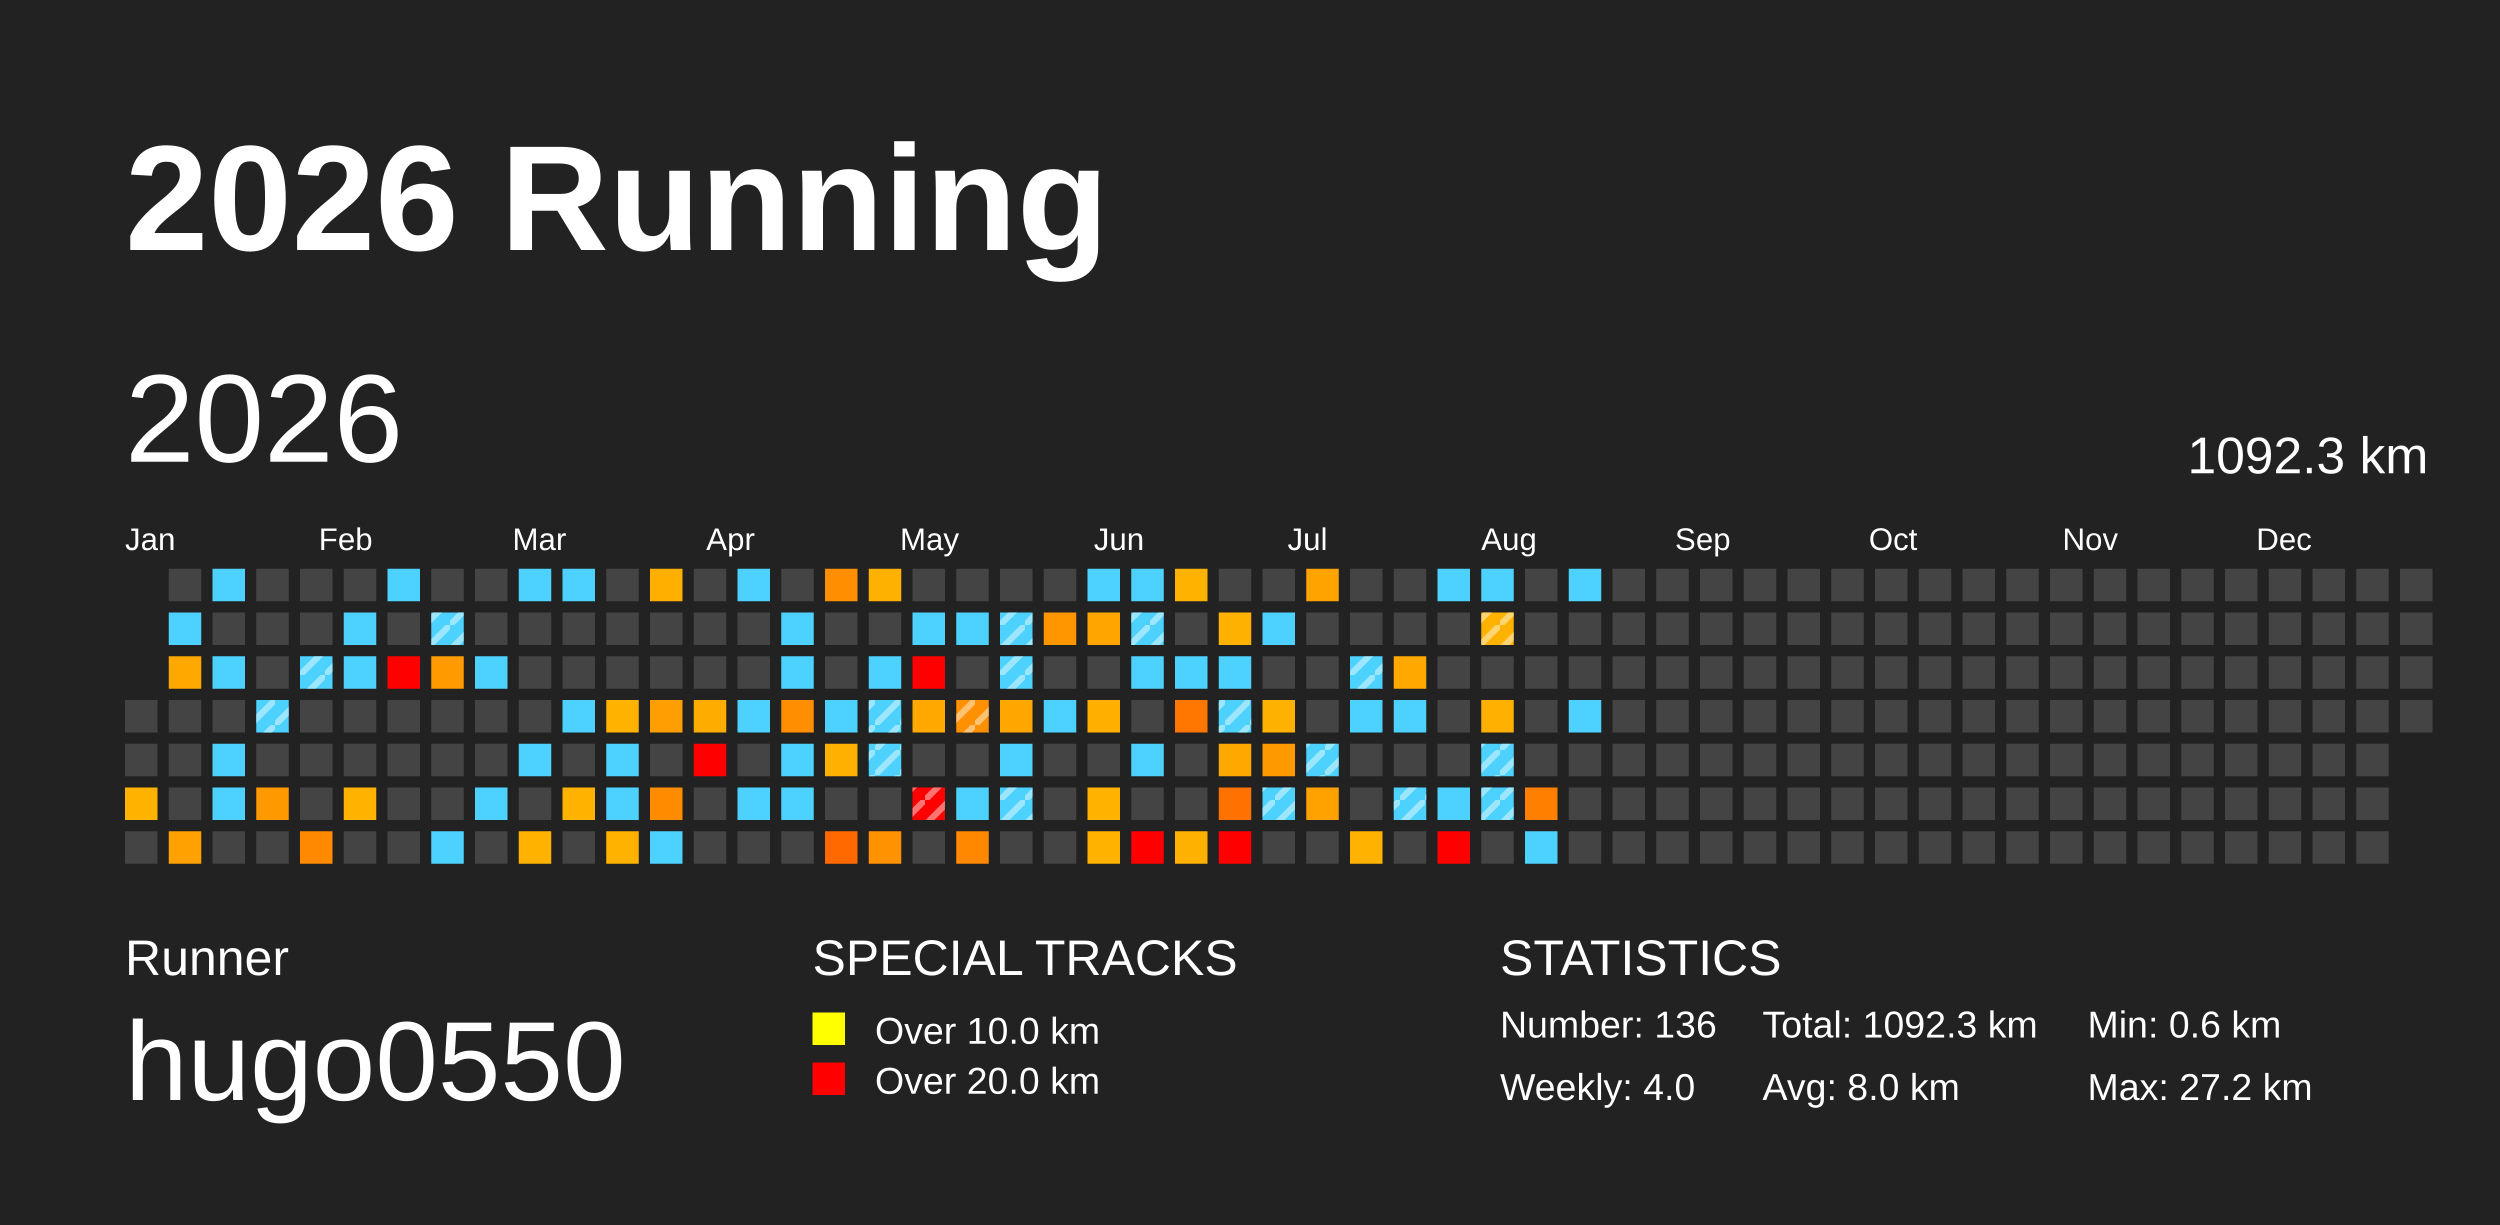
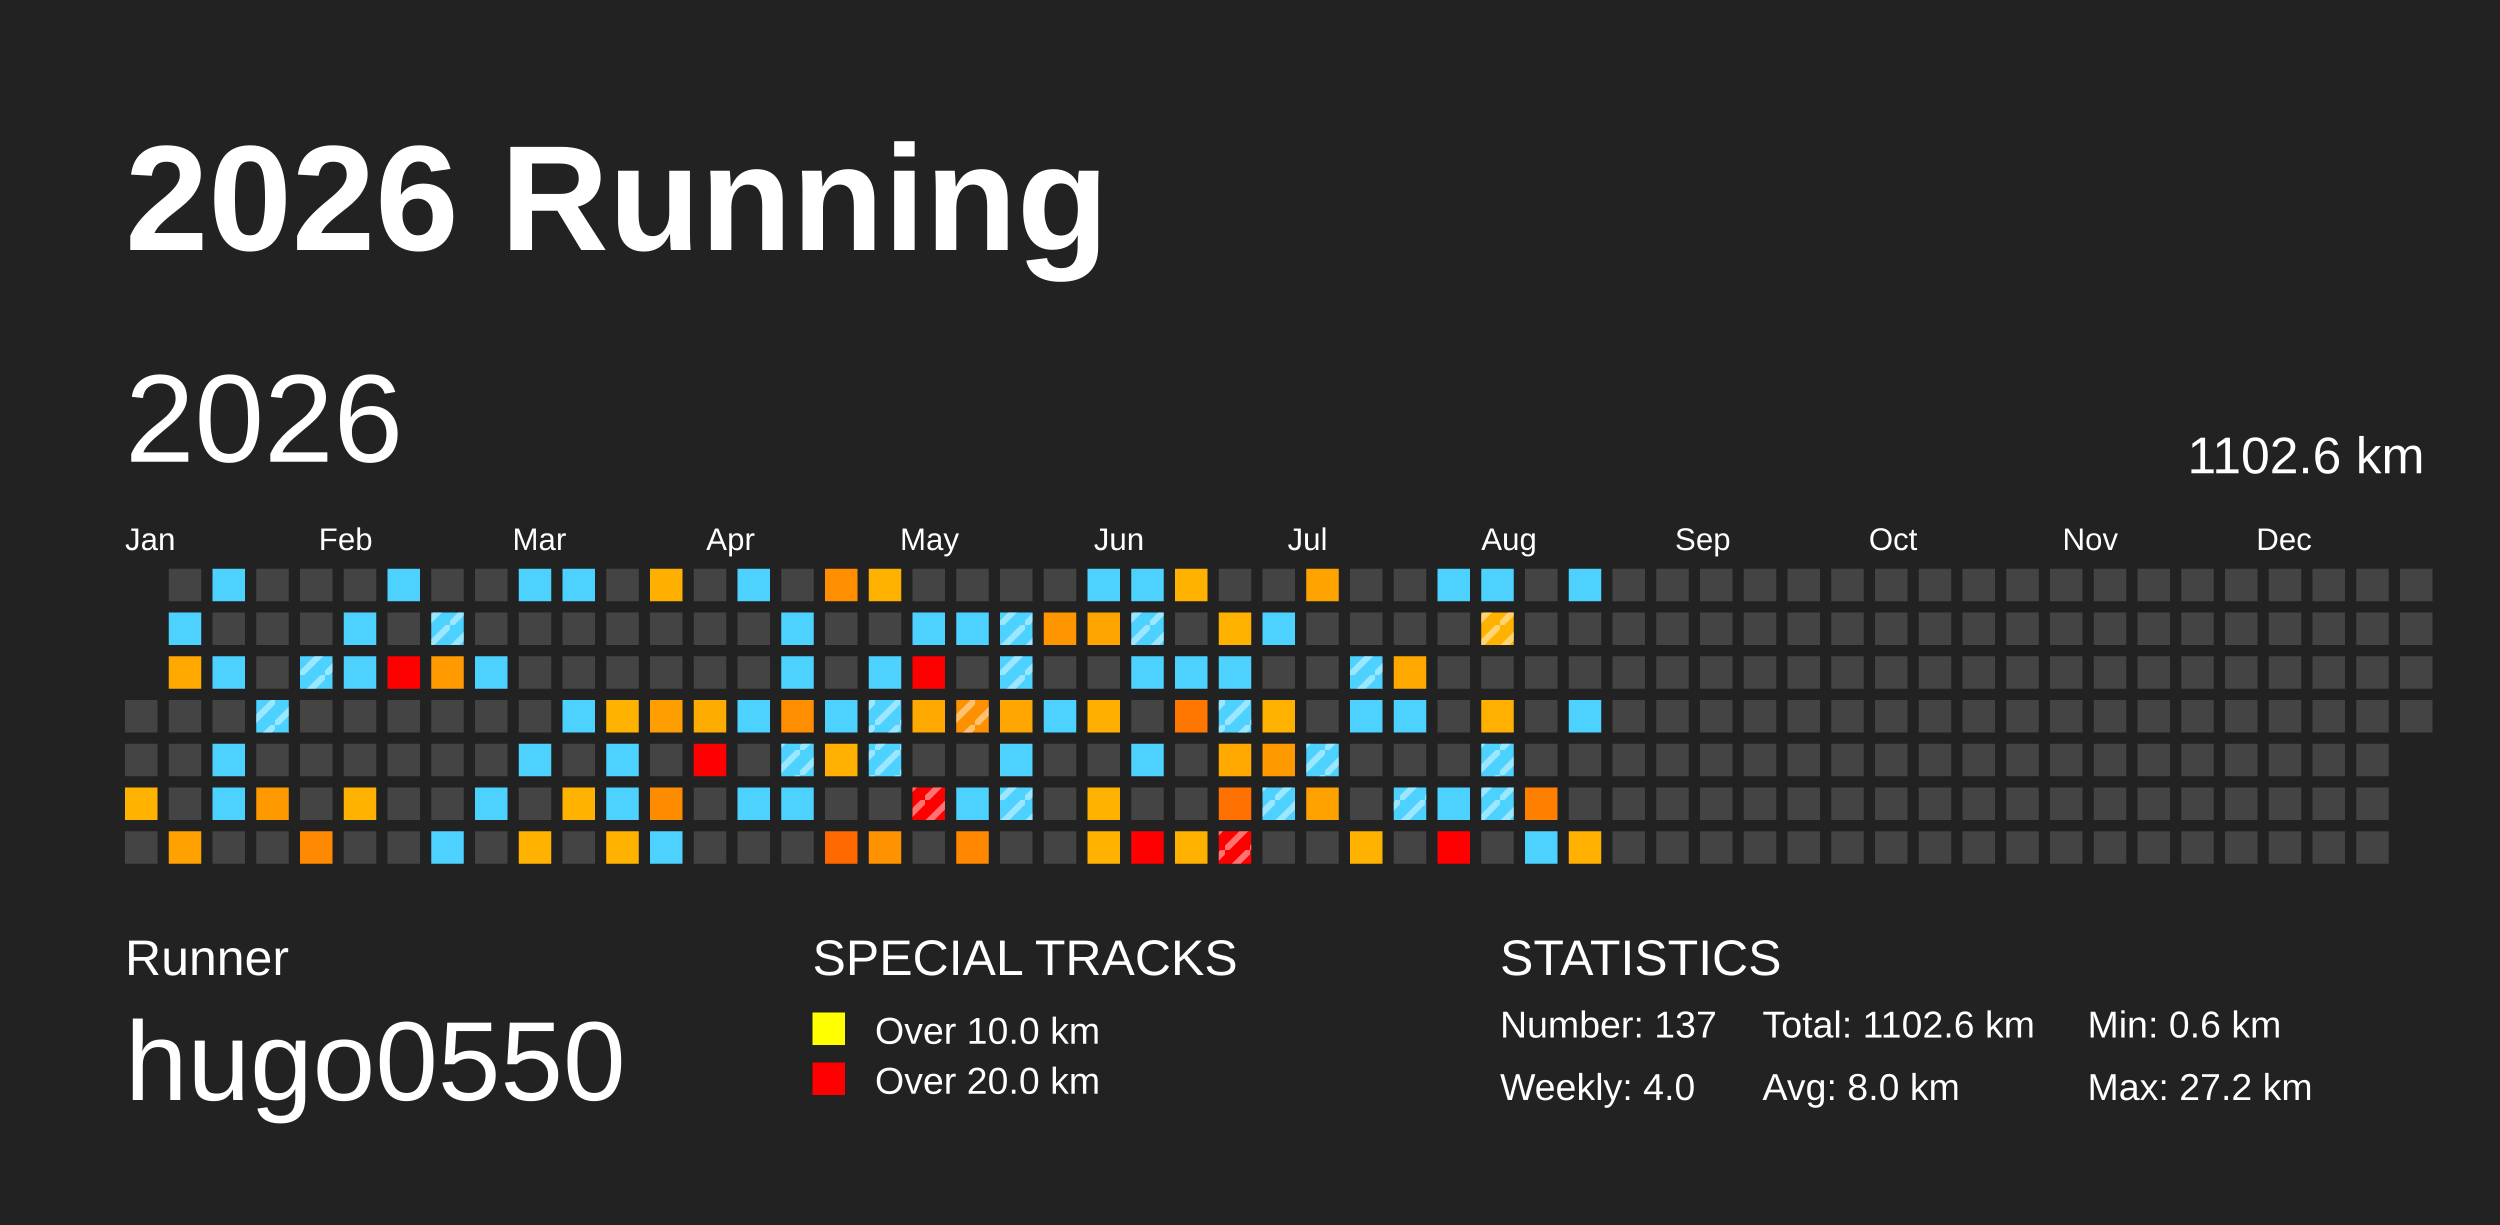
<svg xmlns="http://www.w3.org/2000/svg" baseProfile="full" height="98mm" version="1.1" viewBox="0,0,200,98" width="200mm">
  <defs>
    <pattern height="2" id="indoor-stripe" patternUnits="userSpaceOnUse" width="2">
      <line stroke="white" stroke-opacity="0.45" stroke-width="0.5" x1="0" x2="2" y1="2" y2="0" />
    </pattern>
  </defs>
  <rect fill="#222222" height="98" width="200" x="0" y="0" />
  <text fill="#FFFFFF" style="font-size:12px; font-family:Arial; font-weight:bold;" x="10" y="20">2026 Running</text>
  <text fill="#FFFFFF" style="font-size:4px; font-family:Arial" x="10" y="78">Runner</text>
  <text fill="#FFFFFF" style="font-size:9px; font-family:Arial" x="10" y="88">hugo0550</text>
  <text fill="#FFFFFF" style="font-size:4px; font-family:Arial" x="65" y="78">SPECIAL TRACKS</text>
  <rect fill="yellow" height="2.6" width="2.6" x="65" y="81" />
  <text fill="#FFFFFF" style="font-size:3px; font-family:Arial" x="70" y="83.5">Over 10.0 km</text>
  <rect fill="red" height="2.6" width="2.6" x="65" y="85" />
  <text fill="#FFFFFF" style="font-size:3px; font-family:Arial" x="70" y="87.5">Over 20.0 km</text>
  <text fill="#FFFFFF" style="font-size:4px; font-family:Arial" x="120" y="78">STATISTICS</text>
-   <text fill="#FFFFFF" style="font-size:3px; font-family:Arial" x="120" y="83">Number: 136</text>
+   <text fill="#FFFFFF" style="font-size:3px; font-family:Arial" x="120" y="83">Number: 137</text>
  <text fill="#FFFFFF" style="font-size:3px; font-family:Arial" x="120" y="88">Weekly: 4.0</text>
-   <text fill="#FFFFFF" style="font-size:3px; font-family:Arial" x="141" y="83">Total: 1092.3 km</text>
+   <text fill="#FFFFFF" style="font-size:3px; font-family:Arial" x="141" y="83">Total: 1102.6 km</text>
  <text fill="#FFFFFF" style="font-size:3px; font-family:Arial" x="141" y="88">Avg: 8.0 km</text>
  <text fill="#FFFFFF" style="font-size:3px; font-family:Arial" x="167" y="83">Min: 0.6 km</text>
  <text fill="#FFFFFF" style="font-size:3px; font-family:Arial" x="167" y="88">Max: 27.2 km</text>
  <text dominant-baseline="hanging" fill="#FFFFFF" style="font-size:10.0px; font-family:Arial;" x="10" y="30">2026</text>
-   <text dominant-baseline="hanging" fill="#FFFFFF" style="font-size:4.125px; font-family:Arial;" x="175" y="35">1092.3 km</text>
+   <text dominant-baseline="hanging" fill="#FFFFFF" style="font-size:4.125px; font-family:Arial;" x="175" y="35">1102.6 km</text>
  <text fill="#FFFFFF" style="font-size:2.5px; font-family:Arial" x="10.0" y="44">Jan</text>
  <text fill="#FFFFFF" style="font-size:2.5px; font-family:Arial" x="25.5" y="44">Feb</text>
  <text fill="#FFFFFF" style="font-size:2.5px; font-family:Arial" x="41.0" y="44">Mar</text>
  <text fill="#FFFFFF" style="font-size:2.5px; font-family:Arial" x="56.5" y="44">Apr</text>
  <text fill="#FFFFFF" style="font-size:2.5px; font-family:Arial" x="72.0" y="44">May</text>
  <text fill="#FFFFFF" style="font-size:2.5px; font-family:Arial" x="87.5" y="44">Jun</text>
  <text fill="#FFFFFF" style="font-size:2.5px; font-family:Arial" x="103.0" y="44">Jul</text>
  <text fill="#FFFFFF" style="font-size:2.5px; font-family:Arial" x="118.5" y="44">Aug</text>
  <text fill="#FFFFFF" style="font-size:2.5px; font-family:Arial" x="134.0" y="44">Sep</text>
  <text fill="#FFFFFF" style="font-size:2.5px; font-family:Arial" x="149.5" y="44">Oct</text>
  <text fill="#FFFFFF" style="font-size:2.5px; font-family:Arial" x="165.0" y="44">Nov</text>
  <text fill="#FFFFFF" style="font-size:2.5px; font-family:Arial" x="180.5" y="44">Dec</text>
  <rect fill="#444444" height="2.6" width="2.6" x="10.0" y="56.0" />
  <rect fill="#444444" height="2.6" width="2.6" x="10.0" y="59.5" />
  <rect fill="#ffb300" height="2.6" width="2.6" x="10.0" y="63.0" />
  <rect fill="#444444" height="2.6" width="2.6" x="10.0" y="66.5" />
  <rect fill="#444444" height="2.6" width="2.6" x="13.5" y="45.5" />
  <rect fill="#4dd2ff" height="2.6" width="2.6" x="13.5" y="49.0" />
  <rect fill="#ffa800" height="2.6" width="2.6" x="13.5" y="52.5" />
  <rect fill="#444444" height="2.6" width="2.6" x="13.5" y="56.0" />
  <rect fill="#444444" height="2.6" width="2.6" x="13.5" y="59.5" />
  <rect fill="#444444" height="2.6" width="2.6" x="13.5" y="63.0" />
  <rect fill="#ffa100" height="2.6" width="2.6" x="13.5" y="66.5" />
  <rect fill="#4dd2ff" height="2.6" width="2.6" x="17.0" y="45.5" />
  <rect fill="#444444" height="2.6" width="2.6" x="17.0" y="49.0" />
  <rect fill="#4dd2ff" height="2.6" width="2.6" x="17.0" y="52.5" />
  <rect fill="#444444" height="2.6" width="2.6" x="17.0" y="56.0" />
  <rect fill="#4dd2ff" height="2.6" width="2.6" x="17.0" y="59.5" />
  <rect fill="#4dd2ff" height="2.6" width="2.6" x="17.0" y="63.0" />
  <rect fill="#444444" height="2.6" width="2.6" x="17.0" y="66.5" />
  <rect fill="#444444" height="2.6" width="2.6" x="20.5" y="45.5" />
  <rect fill="#444444" height="2.6" width="2.6" x="20.5" y="49.0" />
  <rect fill="#444444" height="2.6" width="2.6" x="20.5" y="52.5" />
  <rect fill="#4dd2ff" height="2.6" width="2.6" x="20.5" y="56.0" />
  <rect fill="url(#indoor-stripe)" height="2.6" style="pointer-events: none;" width="2.6" x="20.5" y="56.0" />
  <rect fill="#444444" height="2.6" width="2.6" x="20.5" y="59.5" />
  <rect fill="#ff9900" height="2.6" width="2.6" x="20.5" y="63.0" />
  <rect fill="#444444" height="2.6" width="2.6" x="20.5" y="66.5" />
  <rect fill="#444444" height="2.6" width="2.6" x="24.0" y="45.5" />
  <rect fill="#444444" height="2.6" width="2.6" x="24.0" y="49.0" />
  <rect fill="#4dd2ff" height="2.6" width="2.6" x="24.0" y="52.5" />
  <rect fill="url(#indoor-stripe)" height="2.6" style="pointer-events: none;" width="2.6" x="24.0" y="52.5" />
  <rect fill="#444444" height="2.6" width="2.6" x="24.0" y="56.0" />
  <rect fill="#444444" height="2.6" width="2.6" x="24.0" y="59.5" />
  <rect fill="#444444" height="2.6" width="2.6" x="24.0" y="63.0" />
  <rect fill="#ff8900" height="2.6" width="2.6" x="24.0" y="66.5" />
  <rect fill="#444444" height="2.6" width="2.6" x="27.5" y="45.5" />
  <rect fill="#4dd2ff" height="2.6" width="2.6" x="27.5" y="49.0" />
  <rect fill="#4dd2ff" height="2.6" width="2.6" x="27.5" y="52.5" />
  <rect fill="#444444" height="2.6" width="2.6" x="27.5" y="56.0" />
  <rect fill="#444444" height="2.6" width="2.6" x="27.5" y="59.5" />
  <rect fill="#ffb300" height="2.6" width="2.6" x="27.5" y="63.0" />
  <rect fill="#444444" height="2.6" width="2.6" x="27.5" y="66.5" />
  <rect fill="#4dd2ff" height="2.6" width="2.6" x="31.0" y="45.5" />
  <rect fill="#444444" height="2.6" width="2.6" x="31.0" y="49.0" />
  <rect fill="red" height="2.6" width="2.6" x="31.0" y="52.5" />
  <rect fill="#444444" height="2.6" width="2.6" x="31.0" y="56.0" />
  <rect fill="#444444" height="2.6" width="2.6" x="31.0" y="59.5" />
  <rect fill="#444444" height="2.6" width="2.6" x="31.0" y="63.0" />
  <rect fill="#444444" height="2.6" width="2.6" x="31.0" y="66.5" />
  <rect fill="#444444" height="2.6" width="2.6" x="34.5" y="45.5" />
  <rect fill="#4dd2ff" height="2.6" width="2.6" x="34.5" y="49.0" />
  <rect fill="url(#indoor-stripe)" height="2.6" style="pointer-events: none;" width="2.6" x="34.5" y="49.0" />
  <rect fill="#ff9a00" height="2.6" width="2.6" x="34.5" y="52.5" />
  <rect fill="#444444" height="2.6" width="2.6" x="34.5" y="56.0" />
  <rect fill="#444444" height="2.6" width="2.6" x="34.5" y="59.5" />
  <rect fill="#444444" height="2.6" width="2.6" x="34.5" y="63.0" />
  <rect fill="#4dd2ff" height="2.6" width="2.6" x="34.5" y="66.5" />
  <rect fill="#444444" height="2.6" width="2.6" x="38.0" y="45.5" />
  <rect fill="#444444" height="2.6" width="2.6" x="38.0" y="49.0" />
  <rect fill="#4dd2ff" height="2.6" width="2.6" x="38.0" y="52.5" />
  <rect fill="#444444" height="2.6" width="2.6" x="38.0" y="56.0" />
  <rect fill="#444444" height="2.6" width="2.6" x="38.0" y="59.5" />
  <rect fill="#4dd2ff" height="2.6" width="2.6" x="38.0" y="63.0" />
  <rect fill="#444444" height="2.6" width="2.6" x="38.0" y="66.5" />
  <rect fill="#4dd2ff" height="2.6" width="2.6" x="41.5" y="45.5" />
  <rect fill="#444444" height="2.6" width="2.6" x="41.5" y="49.0" />
  <rect fill="#444444" height="2.6" width="2.6" x="41.5" y="52.5" />
  <rect fill="#444444" height="2.6" width="2.6" x="41.5" y="56.0" />
  <rect fill="#4dd2ff" height="2.6" width="2.6" x="41.5" y="59.5" />
  <rect fill="#444444" height="2.6" width="2.6" x="41.5" y="63.0" />
  <rect fill="#ffb300" height="2.6" width="2.6" x="41.5" y="66.5" />
  <rect fill="#4dd2ff" height="2.6" width="2.6" x="45.0" y="45.5" />
  <rect fill="#444444" height="2.6" width="2.6" x="45.0" y="49.0" />
  <rect fill="#444444" height="2.6" width="2.6" x="45.0" y="52.5" />
  <rect fill="#4dd2ff" height="2.6" width="2.6" x="45.0" y="56.0" />
  <rect fill="#444444" height="2.6" width="2.6" x="45.0" y="59.5" />
  <rect fill="#ffb200" height="2.6" width="2.6" x="45.0" y="63.0" />
  <rect fill="#444444" height="2.6" width="2.6" x="45.0" y="66.5" />
  <rect fill="#444444" height="2.6" width="2.6" x="48.5" y="45.5" />
  <rect fill="#444444" height="2.6" width="2.6" x="48.5" y="49.0" />
  <rect fill="#444444" height="2.6" width="2.6" x="48.5" y="52.5" />
  <rect fill="#ffb200" height="2.6" width="2.6" x="48.5" y="56.0" />
  <rect fill="#4dd2ff" height="2.6" width="2.6" x="48.5" y="59.5" />
  <rect fill="#4dd2ff" height="2.6" width="2.6" x="48.5" y="63.0" />
  <rect fill="#ffb300" height="2.6" width="2.6" x="48.5" y="66.5" />
  <rect fill="#ffaf00" height="2.6" width="2.6" x="52.0" y="45.5" />
  <rect fill="#444444" height="2.6" width="2.6" x="52.0" y="49.0" />
  <rect fill="#444444" height="2.6" width="2.6" x="52.0" y="52.5" />
  <rect fill="#ff9e00" height="2.6" width="2.6" x="52.0" y="56.0" />
  <rect fill="#444444" height="2.6" width="2.6" x="52.0" y="59.5" />
  <rect fill="#ff8c00" height="2.6" width="2.6" x="52.0" y="63.0" />
  <rect fill="#4dd2ff" height="2.6" width="2.6" x="52.0" y="66.5" />
  <rect fill="#444444" height="2.6" width="2.6" x="55.5" y="45.5" />
  <rect fill="#444444" height="2.6" width="2.6" x="55.5" y="49.0" />
  <rect fill="#444444" height="2.6" width="2.6" x="55.5" y="52.5" />
  <rect fill="#ffac00" height="2.6" width="2.6" x="55.5" y="56.0" />
  <rect fill="red" height="2.6" width="2.6" x="55.5" y="59.5" />
  <rect fill="#444444" height="2.6" width="2.6" x="55.5" y="63.0" />
  <rect fill="#444444" height="2.6" width="2.6" x="55.5" y="66.5" />
  <rect fill="#4dd2ff" height="2.6" width="2.6" x="59.0" y="45.5" />
  <rect fill="#444444" height="2.6" width="2.6" x="59.0" y="49.0" />
  <rect fill="#444444" height="2.6" width="2.6" x="59.0" y="52.5" />
  <rect fill="#4dd2ff" height="2.6" width="2.6" x="59.0" y="56.0" />
  <rect fill="#444444" height="2.6" width="2.6" x="59.0" y="59.5" />
  <rect fill="#4dd2ff" height="2.6" width="2.6" x="59.0" y="63.0" />
  <rect fill="#444444" height="2.6" width="2.6" x="59.0" y="66.5" />
  <rect fill="#444444" height="2.6" width="2.6" x="62.5" y="45.5" />
  <rect fill="#4dd2ff" height="2.6" width="2.6" x="62.5" y="49.0" />
  <rect fill="#4dd2ff" height="2.6" width="2.6" x="62.5" y="52.5" />
  <rect fill="#ff8e00" height="2.6" width="2.6" x="62.5" y="56.0" />
  <rect fill="#4dd2ff" height="2.6" width="2.6" x="62.5" y="59.5" />
+   <rect fill="url(#indoor-stripe)" height="2.6" style="pointer-events: none;" width="2.6" x="62.5" y="59.5" />
  <rect fill="#4dd2ff" height="2.6" width="2.6" x="62.5" y="63.0" />
  <rect fill="#444444" height="2.6" width="2.6" x="62.5" y="66.5" />
  <rect fill="#ff8f00" height="2.6" width="2.6" x="66.0" y="45.5" />
  <rect fill="#444444" height="2.6" width="2.6" x="66.0" y="49.0" />
  <rect fill="#444444" height="2.6" width="2.6" x="66.0" y="52.5" />
  <rect fill="#4dd2ff" height="2.6" width="2.6" x="66.0" y="56.0" />
  <rect fill="#ffb000" height="2.6" width="2.6" x="66.0" y="59.5" />
  <rect fill="#444444" height="2.6" width="2.6" x="66.0" y="63.0" />
  <rect fill="#ff6900" height="2.6" width="2.6" x="66.0" y="66.5" />
  <rect fill="#ffb100" height="2.6" width="2.6" x="69.5" y="45.5" />
  <rect fill="#444444" height="2.6" width="2.6" x="69.5" y="49.0" />
  <rect fill="#4dd2ff" height="2.6" width="2.6" x="69.5" y="52.5" />
  <rect fill="#4dd2ff" height="2.6" width="2.6" x="69.5" y="56.0" />
  <rect fill="url(#indoor-stripe)" height="2.6" style="pointer-events: none;" width="2.6" x="69.5" y="56.0" />
  <rect fill="#4dd2ff" height="2.6" width="2.6" x="69.5" y="59.5" />
  <rect fill="url(#indoor-stripe)" height="2.6" style="pointer-events: none;" width="2.6" x="69.5" y="59.5" />
  <rect fill="#444444" height="2.6" width="2.6" x="69.5" y="63.0" />
  <rect fill="#ff9200" height="2.6" width="2.6" x="69.5" y="66.5" />
  <rect fill="#444444" height="2.6" width="2.6" x="73.0" y="45.5" />
  <rect fill="#4dd2ff" height="2.6" width="2.6" x="73.0" y="49.0" />
  <rect fill="red" height="2.6" width="2.6" x="73.0" y="52.5" />
  <rect fill="#ffa900" height="2.6" width="2.6" x="73.0" y="56.0" />
  <rect fill="#444444" height="2.6" width="2.6" x="73.0" y="59.5" />
  <rect fill="red" height="2.6" width="2.6" x="73.0" y="63.0" />
  <rect fill="url(#indoor-stripe)" height="2.6" style="pointer-events: none;" width="2.6" x="73.0" y="63.0" />
  <rect fill="#444444" height="2.6" width="2.6" x="73.0" y="66.5" />
  <rect fill="#444444" height="2.6" width="2.6" x="76.5" y="45.5" />
  <rect fill="#4dd2ff" height="2.6" width="2.6" x="76.5" y="49.0" />
  <rect fill="#444444" height="2.6" width="2.6" x="76.5" y="52.5" />
  <rect fill="#ff9000" height="2.6" width="2.6" x="76.5" y="56.0" />
  <rect fill="url(#indoor-stripe)" height="2.6" style="pointer-events: none;" width="2.6" x="76.5" y="56.0" />
  <rect fill="#444444" height="2.6" width="2.6" x="76.5" y="59.5" />
  <rect fill="#4dd2ff" height="2.6" width="2.6" x="76.5" y="63.0" />
  <rect fill="#ff8800" height="2.6" width="2.6" x="76.5" y="66.5" />
  <rect fill="#444444" height="2.6" width="2.6" x="80.0" y="45.5" />
  <rect fill="#4dd2ff" height="2.6" width="2.6" x="80.0" y="49.0" />
  <rect fill="url(#indoor-stripe)" height="2.6" style="pointer-events: none;" width="2.6" x="80.0" y="49.0" />
  <rect fill="#4dd2ff" height="2.6" width="2.6" x="80.0" y="52.5" />
  <rect fill="url(#indoor-stripe)" height="2.6" style="pointer-events: none;" width="2.6" x="80.0" y="52.5" />
  <rect fill="#ffa600" height="2.6" width="2.6" x="80.0" y="56.0" />
  <rect fill="#4dd2ff" height="2.6" width="2.6" x="80.0" y="59.5" />
  <rect fill="#4dd2ff" height="2.6" width="2.6" x="80.0" y="63.0" />
  <rect fill="url(#indoor-stripe)" height="2.6" style="pointer-events: none;" width="2.6" x="80.0" y="63.0" />
  <rect fill="#444444" height="2.6" width="2.6" x="80.0" y="66.5" />
  <rect fill="#444444" height="2.6" width="2.6" x="83.5" y="45.5" />
  <rect fill="#ff9600" height="2.6" width="2.6" x="83.5" y="49.0" />
  <rect fill="#444444" height="2.6" width="2.6" x="83.5" y="52.5" />
  <rect fill="#4dd2ff" height="2.6" width="2.6" x="83.5" y="56.0" />
  <rect fill="#444444" height="2.6" width="2.6" x="83.5" y="59.5" />
  <rect fill="#444444" height="2.6" width="2.6" x="83.5" y="63.0" />
  <rect fill="#444444" height="2.6" width="2.6" x="83.5" y="66.5" />
  <rect fill="#4dd2ff" height="2.6" width="2.6" x="87.0" y="45.5" />
  <rect fill="#ffa500" height="2.6" width="2.6" x="87.0" y="49.0" />
  <rect fill="#444444" height="2.6" width="2.6" x="87.0" y="52.5" />
  <rect fill="#ffaf00" height="2.6" width="2.6" x="87.0" y="56.0" />
  <rect fill="#444444" height="2.6" width="2.6" x="87.0" y="59.5" />
  <rect fill="#ffb200" height="2.6" width="2.6" x="87.0" y="63.0" />
  <rect fill="#ffb200" height="2.6" width="2.6" x="87.0" y="66.5" />
  <rect fill="#4dd2ff" height="2.6" width="2.6" x="90.5" y="45.5" />
  <rect fill="#4dd2ff" height="2.6" width="2.6" x="90.5" y="49.0" />
  <rect fill="url(#indoor-stripe)" height="2.6" style="pointer-events: none;" width="2.6" x="90.5" y="49.0" />
  <rect fill="#4dd2ff" height="2.6" width="2.6" x="90.5" y="52.5" />
  <rect fill="#444444" height="2.6" width="2.6" x="90.5" y="56.0" />
  <rect fill="#4dd2ff" height="2.6" width="2.6" x="90.5" y="59.5" />
  <rect fill="#444444" height="2.6" width="2.6" x="90.5" y="63.0" />
  <rect fill="red" height="2.6" width="2.6" x="90.5" y="66.5" />
  <rect fill="#ffb200" height="2.6" width="2.6" x="94.0" y="45.5" />
  <rect fill="#444444" height="2.6" width="2.6" x="94.0" y="49.0" />
  <rect fill="#4dd2ff" height="2.6" width="2.6" x="94.0" y="52.5" />
  <rect fill="#ff7600" height="2.6" width="2.6" x="94.0" y="56.0" />
  <rect fill="#444444" height="2.6" width="2.6" x="94.0" y="59.5" />
  <rect fill="#444444" height="2.6" width="2.6" x="94.0" y="63.0" />
  <rect fill="#ffb100" height="2.6" width="2.6" x="94.0" y="66.5" />
  <rect fill="#444444" height="2.6" width="2.6" x="97.5" y="45.5" />
  <rect fill="#ffb100" height="2.6" width="2.6" x="97.5" y="49.0" />
  <rect fill="#4dd2ff" height="2.6" width="2.6" x="97.5" y="52.5" />
  <rect fill="#4dd2ff" height="2.6" width="2.6" x="97.5" y="56.0" />
  <rect fill="url(#indoor-stripe)" height="2.6" style="pointer-events: none;" width="2.6" x="97.5" y="56.0" />
  <rect fill="#ffa900" height="2.6" width="2.6" x="97.5" y="59.5" />
  <rect fill="#ff7100" height="2.6" width="2.6" x="97.5" y="63.0" />
  <rect fill="red" height="2.6" width="2.6" x="97.5" y="66.5" />
+   <rect fill="url(#indoor-stripe)" height="2.6" style="pointer-events: none;" width="2.6" x="97.5" y="66.5" />
  <rect fill="#444444" height="2.6" width="2.6" x="101.0" y="45.5" />
  <rect fill="#4dd2ff" height="2.6" width="2.6" x="101.0" y="49.0" />
  <rect fill="#444444" height="2.6" width="2.6" x="101.0" y="52.5" />
  <rect fill="#ffb100" height="2.6" width="2.6" x="101.0" y="56.0" />
  <rect fill="#ff9900" height="2.6" width="2.6" x="101.0" y="59.5" />
  <rect fill="#4dd2ff" height="2.6" width="2.6" x="101.0" y="63.0" />
  <rect fill="url(#indoor-stripe)" height="2.6" style="pointer-events: none;" width="2.6" x="101.0" y="63.0" />
  <rect fill="#444444" height="2.6" width="2.6" x="101.0" y="66.5" />
  <rect fill="#ffa300" height="2.6" width="2.6" x="104.5" y="45.5" />
  <rect fill="#444444" height="2.6" width="2.6" x="104.5" y="49.0" />
  <rect fill="#444444" height="2.6" width="2.6" x="104.5" y="52.5" />
  <rect fill="#444444" height="2.6" width="2.6" x="104.5" y="56.0" />
  <rect fill="#4dd2ff" height="2.6" width="2.6" x="104.5" y="59.5" />
  <rect fill="url(#indoor-stripe)" height="2.6" style="pointer-events: none;" width="2.6" x="104.5" y="59.5" />
  <rect fill="#ffa200" height="2.6" width="2.6" x="104.5" y="63.0" />
  <rect fill="#444444" height="2.6" width="2.6" x="104.5" y="66.5" />
  <rect fill="#444444" height="2.6" width="2.6" x="108.0" y="45.5" />
  <rect fill="#444444" height="2.6" width="2.6" x="108.0" y="49.0" />
  <rect fill="#4dd2ff" height="2.6" width="2.6" x="108.0" y="52.5" />
  <rect fill="url(#indoor-stripe)" height="2.6" style="pointer-events: none;" width="2.6" x="108.0" y="52.5" />
  <rect fill="#4dd2ff" height="2.6" width="2.6" x="108.0" y="56.0" />
  <rect fill="#444444" height="2.6" width="2.6" x="108.0" y="59.5" />
  <rect fill="#444444" height="2.6" width="2.6" x="108.0" y="63.0" />
  <rect fill="#ffb300" height="2.6" width="2.6" x="108.0" y="66.5" />
  <rect fill="#444444" height="2.6" width="2.6" x="111.5" y="45.5" />
  <rect fill="#444444" height="2.6" width="2.6" x="111.5" y="49.0" />
  <rect fill="#ffa900" height="2.6" width="2.6" x="111.5" y="52.5" />
  <rect fill="#4dd2ff" height="2.6" width="2.6" x="111.5" y="56.0" />
  <rect fill="#444444" height="2.6" width="2.6" x="111.5" y="59.5" />
  <rect fill="#4dd2ff" height="2.6" width="2.6" x="111.5" y="63.0" />
  <rect fill="url(#indoor-stripe)" height="2.6" style="pointer-events: none;" width="2.6" x="111.5" y="63.0" />
  <rect fill="#444444" height="2.6" width="2.6" x="111.5" y="66.5" />
  <rect fill="#4dd2ff" height="2.6" width="2.6" x="115.0" y="45.5" />
  <rect fill="#444444" height="2.6" width="2.6" x="115.0" y="49.0" />
  <rect fill="#444444" height="2.6" width="2.6" x="115.0" y="52.5" />
  <rect fill="#444444" height="2.6" width="2.6" x="115.0" y="56.0" />
  <rect fill="#444444" height="2.6" width="2.6" x="115.0" y="59.5" />
  <rect fill="#4dd2ff" height="2.6" width="2.6" x="115.0" y="63.0" />
  <rect fill="red" height="2.6" width="2.6" x="115.0" y="66.5" />
  <rect fill="#4dd2ff" height="2.6" width="2.6" x="118.5" y="45.5" />
  <rect fill="#ffb300" height="2.6" width="2.6" x="118.5" y="49.0" />
  <rect fill="url(#indoor-stripe)" height="2.6" style="pointer-events: none;" width="2.6" x="118.5" y="49.0" />
  <rect fill="#444444" height="2.6" width="2.6" x="118.5" y="52.5" />
  <rect fill="#ffb000" height="2.6" width="2.6" x="118.5" y="56.0" />
  <rect fill="#4dd2ff" height="2.6" width="2.6" x="118.5" y="59.5" />
  <rect fill="url(#indoor-stripe)" height="2.6" style="pointer-events: none;" width="2.6" x="118.5" y="59.5" />
  <rect fill="#4dd2ff" height="2.6" width="2.6" x="118.5" y="63.0" />
  <rect fill="url(#indoor-stripe)" height="2.6" style="pointer-events: none;" width="2.6" x="118.5" y="63.0" />
  <rect fill="#444444" height="2.6" width="2.6" x="118.5" y="66.5" />
  <rect fill="#444444" height="2.6" width="2.6" x="122.0" y="45.5" />
  <rect fill="#444444" height="2.6" width="2.6" x="122.0" y="49.0" />
  <rect fill="#444444" height="2.6" width="2.6" x="122.0" y="52.5" />
  <rect fill="#444444" height="2.6" width="2.6" x="122.0" y="56.0" />
  <rect fill="#444444" height="2.6" width="2.6" x="122.0" y="59.5" />
  <rect fill="#ff8000" height="2.6" width="2.6" x="122.0" y="63.0" />
  <rect fill="#4dd2ff" height="2.6" width="2.6" x="122.0" y="66.5" />
  <rect fill="#4dd2ff" height="2.6" width="2.6" x="125.5" y="45.5" />
  <rect fill="#444444" height="2.6" width="2.6" x="125.5" y="49.0" />
  <rect fill="#444444" height="2.6" width="2.6" x="125.5" y="52.5" />
  <rect fill="#4dd2ff" height="2.6" width="2.6" x="125.5" y="56.0" />
  <rect fill="#444444" height="2.6" width="2.6" x="125.5" y="59.5" />
  <rect fill="#444444" height="2.6" width="2.6" x="125.5" y="63.0" />
-   <rect fill="#444444" height="2.6" width="2.6" x="125.5" y="66.5" />
+   <rect fill="#ffb000" height="2.6" width="2.6" x="125.5" y="66.5" />
  <rect fill="#444444" height="2.6" width="2.6" x="129.0" y="45.5" />
  <rect fill="#444444" height="2.6" width="2.6" x="129.0" y="49.0" />
  <rect fill="#444444" height="2.6" width="2.6" x="129.0" y="52.5" />
  <rect fill="#444444" height="2.6" width="2.6" x="129.0" y="56.0" />
  <rect fill="#444444" height="2.6" width="2.6" x="129.0" y="59.5" />
  <rect fill="#444444" height="2.6" width="2.6" x="129.0" y="63.0" />
  <rect fill="#444444" height="2.6" width="2.6" x="129.0" y="66.5" />
  <rect fill="#444444" height="2.6" width="2.6" x="132.5" y="45.5" />
  <rect fill="#444444" height="2.6" width="2.6" x="132.5" y="49.0" />
  <rect fill="#444444" height="2.6" width="2.6" x="132.5" y="52.5" />
  <rect fill="#444444" height="2.6" width="2.6" x="132.5" y="56.0" />
  <rect fill="#444444" height="2.6" width="2.6" x="132.5" y="59.5" />
  <rect fill="#444444" height="2.6" width="2.6" x="132.5" y="63.0" />
  <rect fill="#444444" height="2.6" width="2.6" x="132.5" y="66.5" />
  <rect fill="#444444" height="2.6" width="2.6" x="136.0" y="45.5" />
  <rect fill="#444444" height="2.6" width="2.6" x="136.0" y="49.0" />
  <rect fill="#444444" height="2.6" width="2.6" x="136.0" y="52.5" />
  <rect fill="#444444" height="2.6" width="2.6" x="136.0" y="56.0" />
  <rect fill="#444444" height="2.6" width="2.6" x="136.0" y="59.5" />
  <rect fill="#444444" height="2.6" width="2.6" x="136.0" y="63.0" />
  <rect fill="#444444" height="2.6" width="2.6" x="136.0" y="66.5" />
  <rect fill="#444444" height="2.6" width="2.6" x="139.5" y="45.5" />
  <rect fill="#444444" height="2.6" width="2.6" x="139.5" y="49.0" />
  <rect fill="#444444" height="2.6" width="2.6" x="139.5" y="52.5" />
  <rect fill="#444444" height="2.6" width="2.6" x="139.5" y="56.0" />
  <rect fill="#444444" height="2.6" width="2.6" x="139.5" y="59.5" />
  <rect fill="#444444" height="2.6" width="2.6" x="139.5" y="63.0" />
  <rect fill="#444444" height="2.6" width="2.6" x="139.5" y="66.5" />
  <rect fill="#444444" height="2.6" width="2.6" x="143.0" y="45.5" />
  <rect fill="#444444" height="2.6" width="2.6" x="143.0" y="49.0" />
  <rect fill="#444444" height="2.6" width="2.6" x="143.0" y="52.5" />
  <rect fill="#444444" height="2.6" width="2.6" x="143.0" y="56.0" />
  <rect fill="#444444" height="2.6" width="2.6" x="143.0" y="59.5" />
  <rect fill="#444444" height="2.6" width="2.6" x="143.0" y="63.0" />
  <rect fill="#444444" height="2.6" width="2.6" x="143.0" y="66.5" />
  <rect fill="#444444" height="2.6" width="2.6" x="146.5" y="45.5" />
  <rect fill="#444444" height="2.6" width="2.6" x="146.5" y="49.0" />
  <rect fill="#444444" height="2.6" width="2.6" x="146.5" y="52.5" />
  <rect fill="#444444" height="2.6" width="2.6" x="146.5" y="56.0" />
  <rect fill="#444444" height="2.6" width="2.6" x="146.5" y="59.5" />
  <rect fill="#444444" height="2.6" width="2.6" x="146.5" y="63.0" />
  <rect fill="#444444" height="2.6" width="2.6" x="146.5" y="66.5" />
  <rect fill="#444444" height="2.6" width="2.6" x="150.0" y="45.5" />
  <rect fill="#444444" height="2.6" width="2.6" x="150.0" y="49.0" />
  <rect fill="#444444" height="2.6" width="2.6" x="150.0" y="52.5" />
  <rect fill="#444444" height="2.6" width="2.6" x="150.0" y="56.0" />
  <rect fill="#444444" height="2.6" width="2.6" x="150.0" y="59.5" />
  <rect fill="#444444" height="2.6" width="2.6" x="150.0" y="63.0" />
  <rect fill="#444444" height="2.6" width="2.6" x="150.0" y="66.5" />
  <rect fill="#444444" height="2.6" width="2.6" x="153.5" y="45.5" />
  <rect fill="#444444" height="2.6" width="2.6" x="153.5" y="49.0" />
  <rect fill="#444444" height="2.6" width="2.6" x="153.5" y="52.5" />
  <rect fill="#444444" height="2.6" width="2.6" x="153.5" y="56.0" />
  <rect fill="#444444" height="2.6" width="2.6" x="153.5" y="59.5" />
  <rect fill="#444444" height="2.6" width="2.6" x="153.5" y="63.0" />
  <rect fill="#444444" height="2.6" width="2.6" x="153.5" y="66.5" />
  <rect fill="#444444" height="2.6" width="2.6" x="157.0" y="45.5" />
  <rect fill="#444444" height="2.6" width="2.6" x="157.0" y="49.0" />
  <rect fill="#444444" height="2.6" width="2.6" x="157.0" y="52.5" />
  <rect fill="#444444" height="2.6" width="2.6" x="157.0" y="56.0" />
  <rect fill="#444444" height="2.6" width="2.6" x="157.0" y="59.5" />
  <rect fill="#444444" height="2.6" width="2.6" x="157.0" y="63.0" />
  <rect fill="#444444" height="2.6" width="2.6" x="157.0" y="66.5" />
  <rect fill="#444444" height="2.6" width="2.6" x="160.5" y="45.5" />
  <rect fill="#444444" height="2.6" width="2.6" x="160.5" y="49.0" />
  <rect fill="#444444" height="2.6" width="2.6" x="160.5" y="52.5" />
  <rect fill="#444444" height="2.6" width="2.6" x="160.5" y="56.0" />
  <rect fill="#444444" height="2.6" width="2.6" x="160.5" y="59.5" />
  <rect fill="#444444" height="2.6" width="2.6" x="160.5" y="63.0" />
  <rect fill="#444444" height="2.6" width="2.6" x="160.5" y="66.5" />
  <rect fill="#444444" height="2.6" width="2.6" x="164.0" y="45.5" />
  <rect fill="#444444" height="2.6" width="2.6" x="164.0" y="49.0" />
  <rect fill="#444444" height="2.6" width="2.6" x="164.0" y="52.5" />
  <rect fill="#444444" height="2.6" width="2.6" x="164.0" y="56.0" />
  <rect fill="#444444" height="2.6" width="2.6" x="164.0" y="59.5" />
  <rect fill="#444444" height="2.6" width="2.6" x="164.0" y="63.0" />
  <rect fill="#444444" height="2.6" width="2.6" x="164.0" y="66.5" />
  <rect fill="#444444" height="2.6" width="2.6" x="167.5" y="45.5" />
  <rect fill="#444444" height="2.6" width="2.6" x="167.5" y="49.0" />
  <rect fill="#444444" height="2.6" width="2.6" x="167.5" y="52.5" />
  <rect fill="#444444" height="2.6" width="2.6" x="167.5" y="56.0" />
  <rect fill="#444444" height="2.6" width="2.6" x="167.5" y="59.5" />
  <rect fill="#444444" height="2.6" width="2.6" x="167.5" y="63.0" />
  <rect fill="#444444" height="2.6" width="2.6" x="167.5" y="66.5" />
  <rect fill="#444444" height="2.6" width="2.6" x="171.0" y="45.5" />
  <rect fill="#444444" height="2.6" width="2.6" x="171.0" y="49.0" />
  <rect fill="#444444" height="2.6" width="2.6" x="171.0" y="52.5" />
  <rect fill="#444444" height="2.6" width="2.6" x="171.0" y="56.0" />
  <rect fill="#444444" height="2.6" width="2.6" x="171.0" y="59.5" />
  <rect fill="#444444" height="2.6" width="2.6" x="171.0" y="63.0" />
  <rect fill="#444444" height="2.6" width="2.6" x="171.0" y="66.5" />
  <rect fill="#444444" height="2.6" width="2.6" x="174.5" y="45.5" />
  <rect fill="#444444" height="2.6" width="2.6" x="174.5" y="49.0" />
  <rect fill="#444444" height="2.6" width="2.6" x="174.5" y="52.5" />
  <rect fill="#444444" height="2.6" width="2.6" x="174.5" y="56.0" />
  <rect fill="#444444" height="2.6" width="2.6" x="174.5" y="59.5" />
  <rect fill="#444444" height="2.6" width="2.6" x="174.5" y="63.0" />
  <rect fill="#444444" height="2.6" width="2.6" x="174.5" y="66.5" />
  <rect fill="#444444" height="2.6" width="2.6" x="178.0" y="45.5" />
  <rect fill="#444444" height="2.6" width="2.6" x="178.0" y="49.0" />
  <rect fill="#444444" height="2.6" width="2.6" x="178.0" y="52.5" />
  <rect fill="#444444" height="2.6" width="2.6" x="178.0" y="56.0" />
  <rect fill="#444444" height="2.6" width="2.6" x="178.0" y="59.5" />
  <rect fill="#444444" height="2.6" width="2.6" x="178.0" y="63.0" />
  <rect fill="#444444" height="2.6" width="2.6" x="178.0" y="66.5" />
  <rect fill="#444444" height="2.6" width="2.6" x="181.5" y="45.5" />
  <rect fill="#444444" height="2.6" width="2.6" x="181.5" y="49.0" />
  <rect fill="#444444" height="2.6" width="2.6" x="181.5" y="52.5" />
  <rect fill="#444444" height="2.6" width="2.6" x="181.5" y="56.0" />
  <rect fill="#444444" height="2.6" width="2.6" x="181.5" y="59.5" />
  <rect fill="#444444" height="2.6" width="2.6" x="181.5" y="63.0" />
  <rect fill="#444444" height="2.6" width="2.6" x="181.5" y="66.5" />
  <rect fill="#444444" height="2.6" width="2.6" x="185.0" y="45.5" />
  <rect fill="#444444" height="2.6" width="2.6" x="185.0" y="49.0" />
  <rect fill="#444444" height="2.6" width="2.6" x="185.0" y="52.5" />
  <rect fill="#444444" height="2.6" width="2.6" x="185.0" y="56.0" />
  <rect fill="#444444" height="2.6" width="2.6" x="185.0" y="59.5" />
  <rect fill="#444444" height="2.6" width="2.6" x="185.0" y="63.0" />
  <rect fill="#444444" height="2.6" width="2.6" x="185.0" y="66.5" />
  <rect fill="#444444" height="2.6" width="2.6" x="188.5" y="45.5" />
  <rect fill="#444444" height="2.6" width="2.6" x="188.5" y="49.0" />
  <rect fill="#444444" height="2.6" width="2.6" x="188.5" y="52.5" />
  <rect fill="#444444" height="2.6" width="2.6" x="188.5" y="56.0" />
  <rect fill="#444444" height="2.6" width="2.6" x="188.5" y="59.5" />
  <rect fill="#444444" height="2.6" width="2.6" x="188.5" y="63.0" />
  <rect fill="#444444" height="2.6" width="2.6" x="188.5" y="66.5" />
  <rect fill="#444444" height="2.6" width="2.6" x="192.0" y="45.5" />
  <rect fill="#444444" height="2.6" width="2.6" x="192.0" y="49.0" />
  <rect fill="#444444" height="2.6" width="2.6" x="192.0" y="52.5" />
  <rect fill="#444444" height="2.6" width="2.6" x="192.0" y="56.0" />
</svg>
